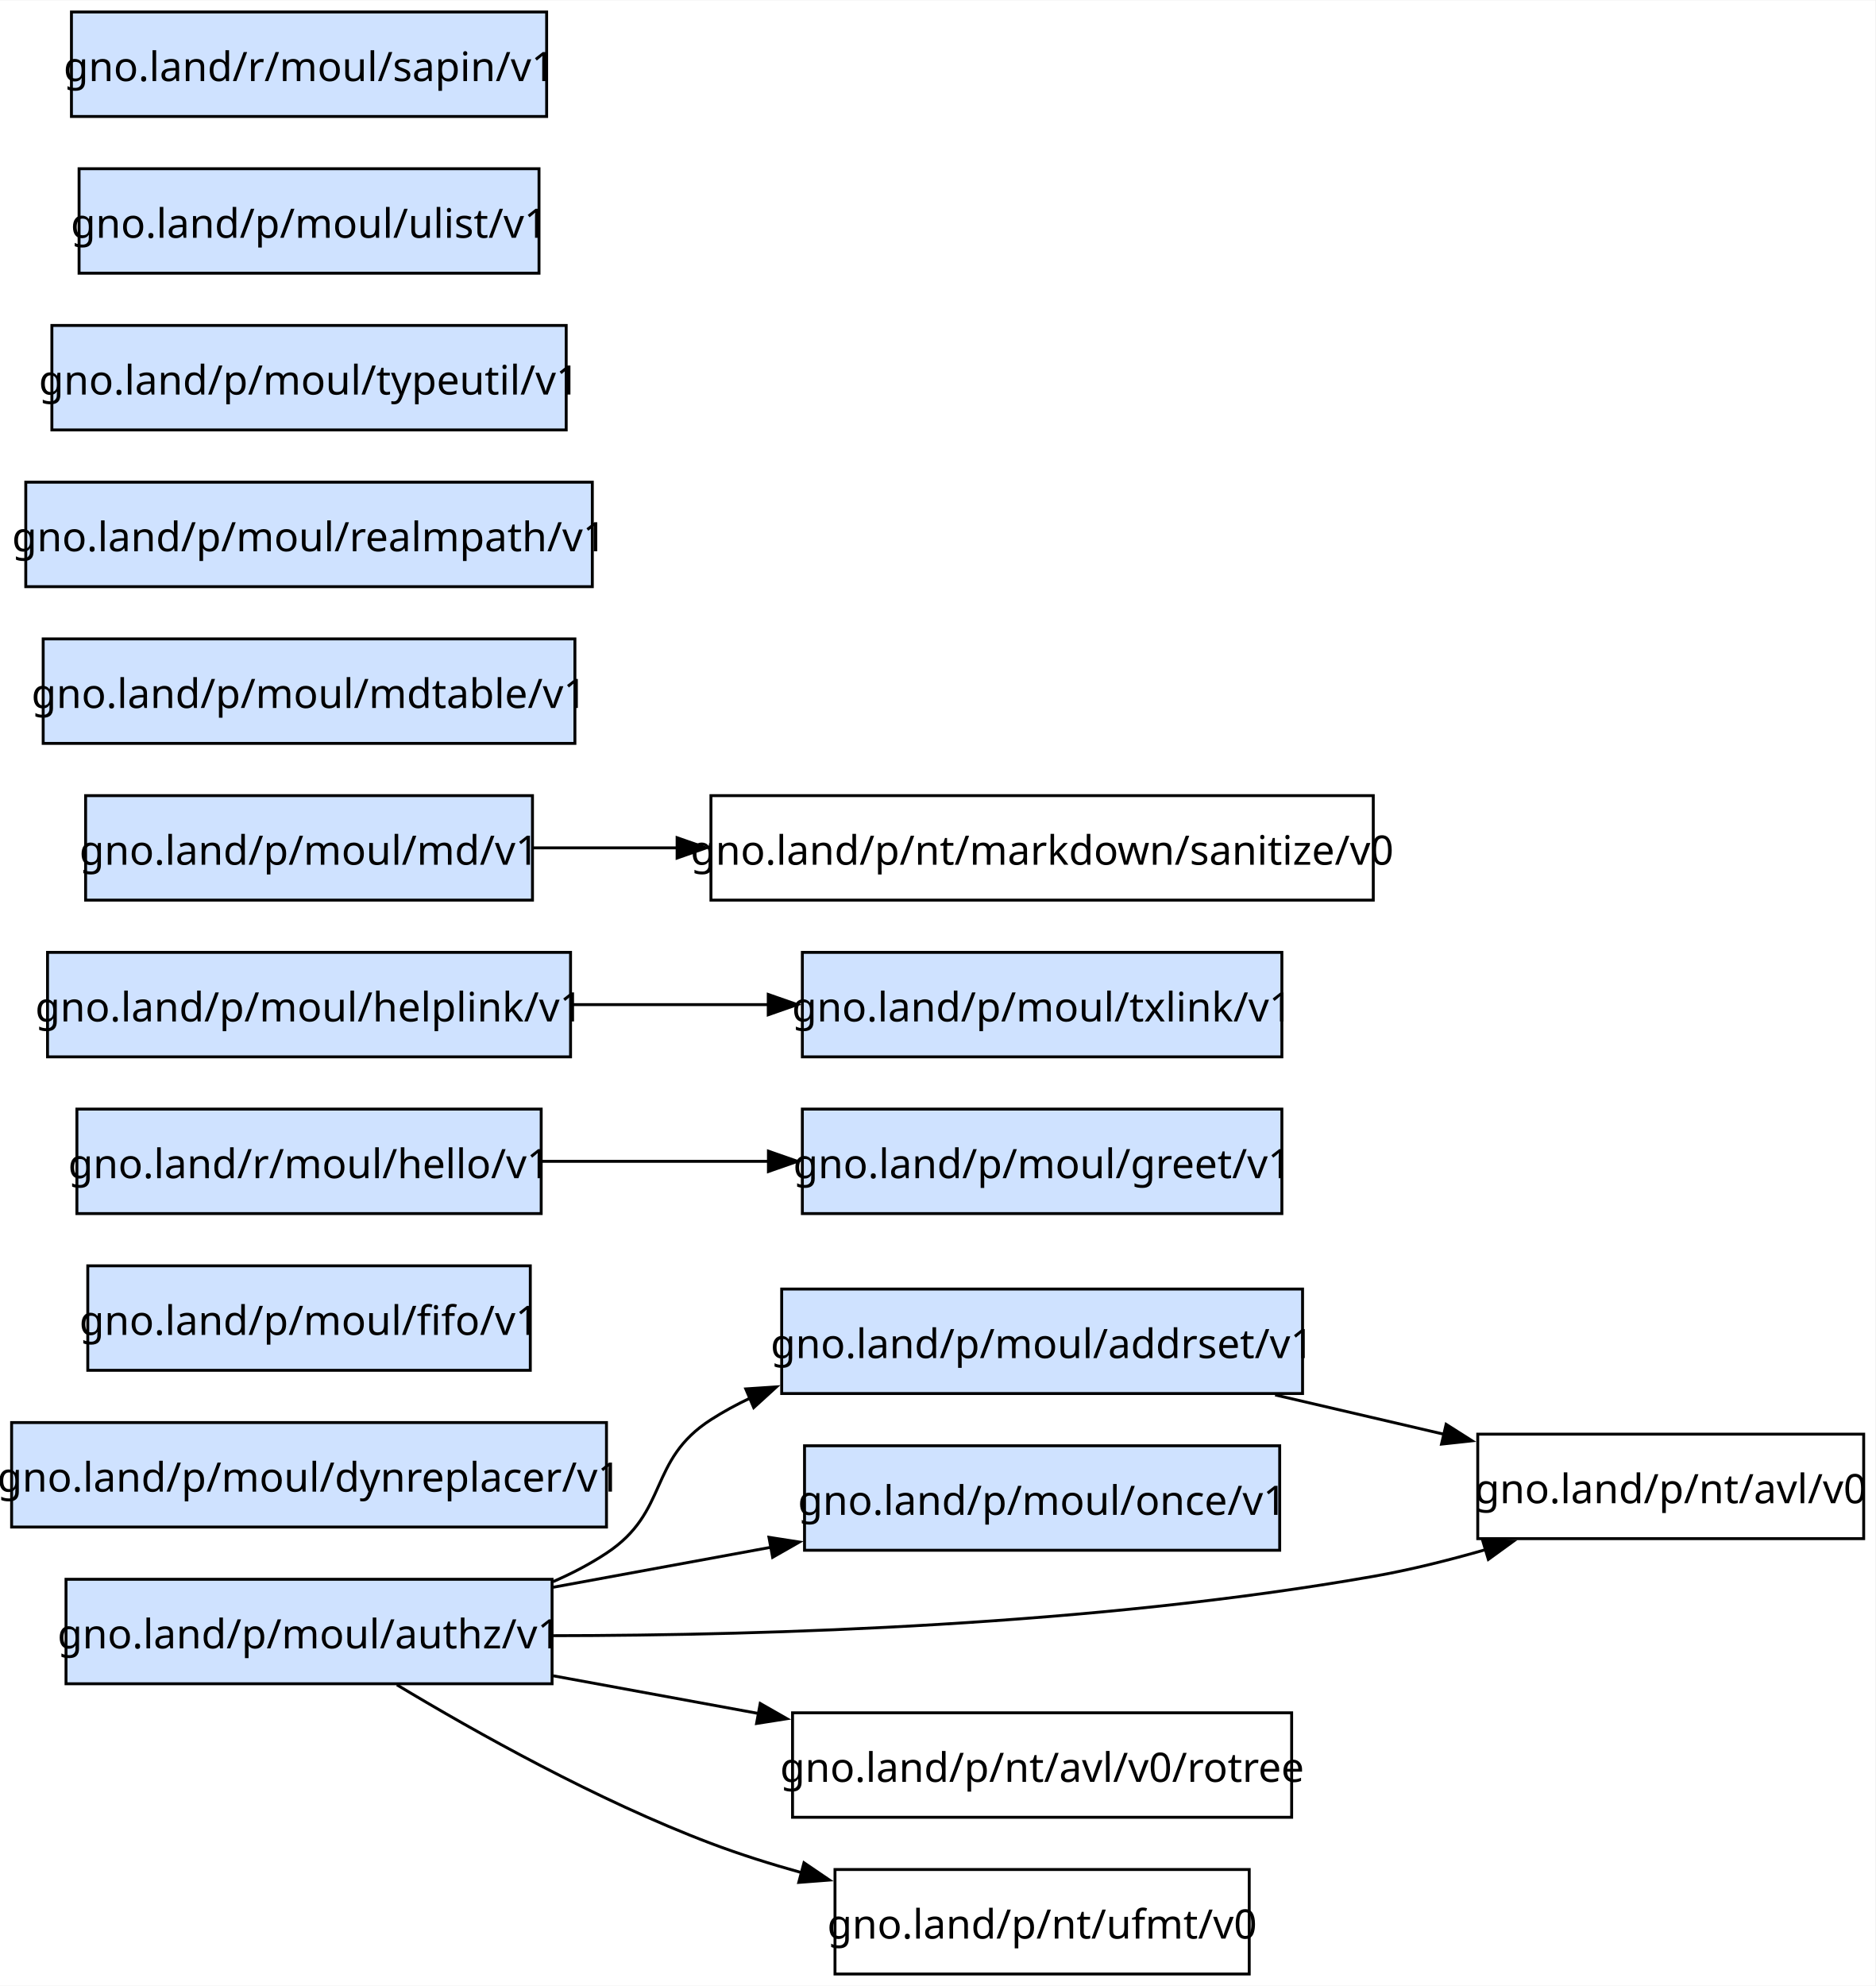
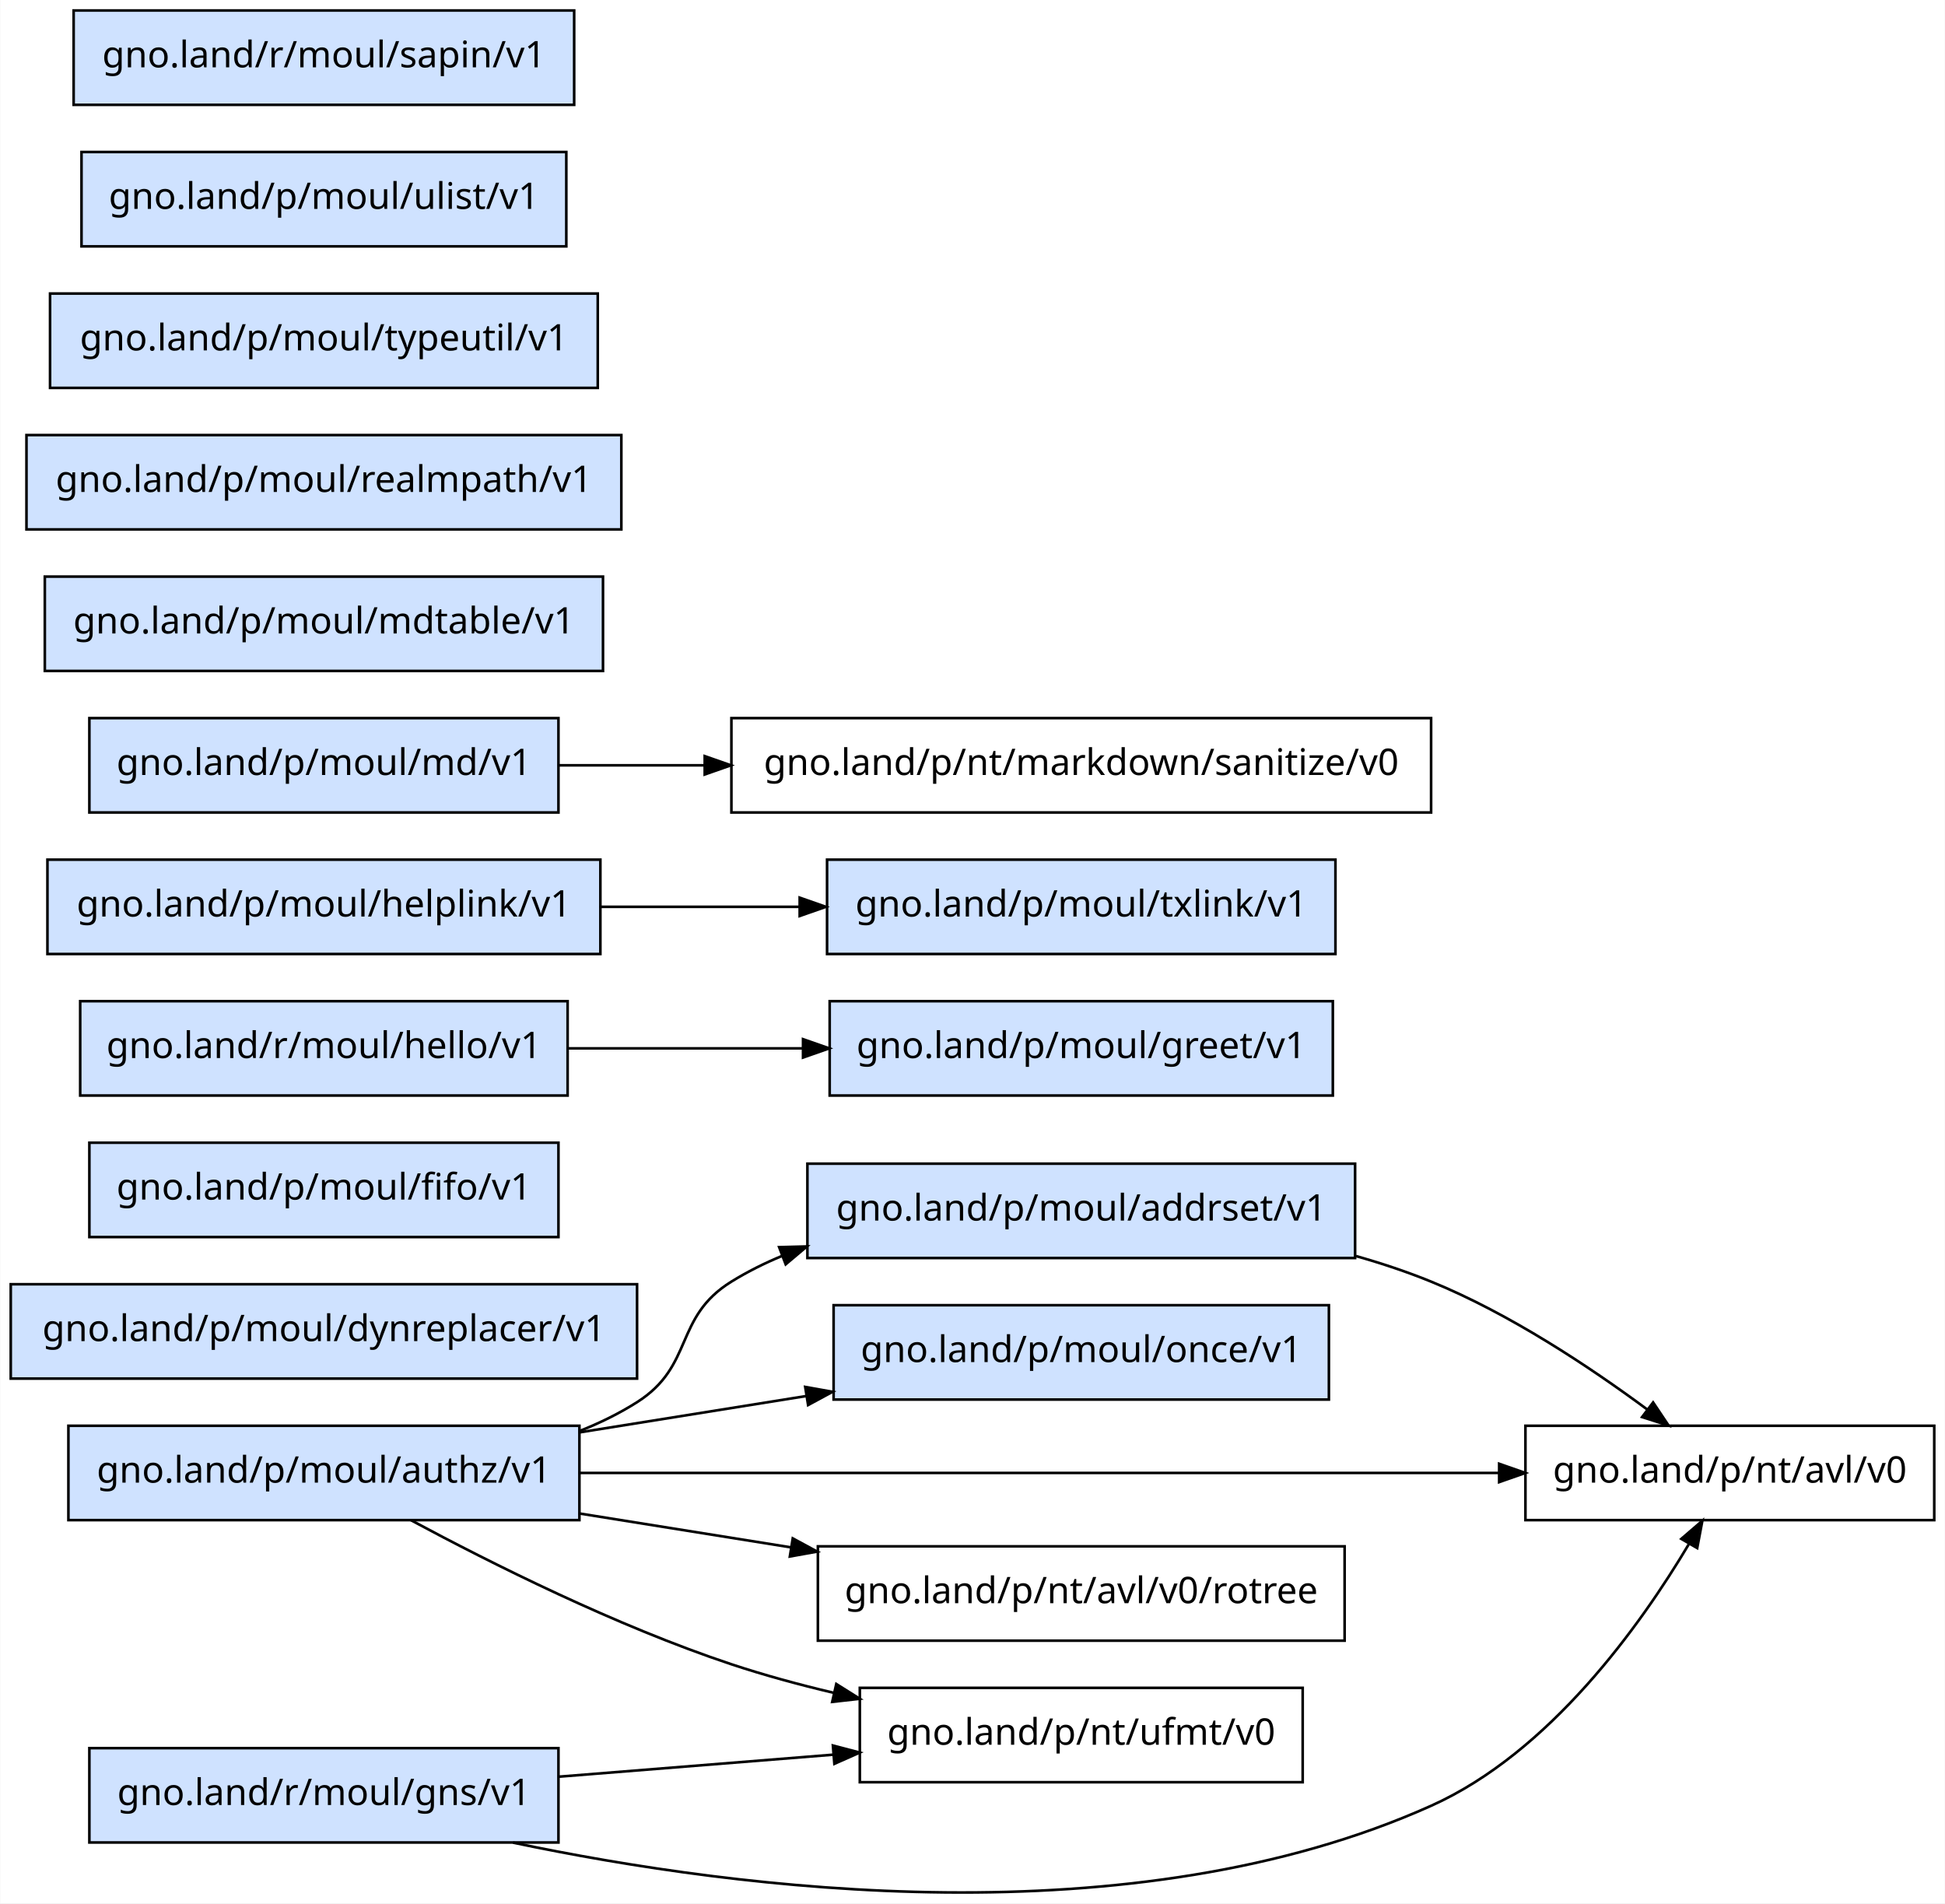
- <svg xmlns="http://www.w3.org/2000/svg" width="646pt" height="684pt" viewBox="0.00 0.00 646.25 684.00">
-   <g id="graph0" class="graph" transform="scale(1 1) rotate(0) translate(4 680)">
-     <polygon fill="white" stroke="none" points="-4,4 -4,-680 642.25,-680 642.25,4 -4,4" />
+ <svg xmlns="http://www.w3.org/2000/svg" width="742pt" height="726pt" viewBox="0.00 0.00 742.00 726.20">
+   <g id="graph0" class="graph" transform="scale(1 1) rotate(0) translate(4 722.2)">
+     <polygon fill="white" stroke="transparent" points="-4,4 -4,-722.2 738,-722.2 738,4 -4,4" />
    <g id="node1" class="node">
-       <polygon fill="#cfe2ff" stroke="black" points="444.88,-236 265.38,-236 265.38,-200 444.88,-200 444.88,-236" />
-       <text text-anchor="middle" x="355.12" y="-212.2" font-family="sans-serif" font-size="14.00">gno.land/p/moul/addrset/v1</text>
+       <polygon fill="#cfe2ff" stroke="black" points="513,-278.2 304,-278.2 304,-242.2 513,-242.2 513,-278.2" />
+       <text text-anchor="middle" x="408.5" y="-256.5" font-family="sans-serif" font-size="14.00">gno.land/p/moul/addrset/v1</text>
+     </g>
+     <g id="node17" class="node">
+       <polygon fill="none" stroke="black" points="734,-178.2 578,-178.2 578,-142.2 734,-142.2 734,-178.2" />
+       <text text-anchor="middle" x="656" y="-156.5" font-family="sans-serif" font-size="14.00">gno.land/p/nt/avl/v0</text>
+     </g>
+     <g id="edge1" class="edge">
+       <path fill="none" stroke="black" d="M513.33,-242.95C523.17,-240.16 532.87,-236.93 542,-233.2 571.97,-220.98 602.61,-200.59 624.41,-184.47" />
+       <polygon fill="black" stroke="black" points="626.72,-187.11 632.61,-178.3 622.51,-181.52 626.72,-187.11" />
+     </g>
+     <g id="node2" class="node">
+       <polygon fill="#cfe2ff" stroke="black" points="217,-178.2 22,-178.2 22,-142.2 217,-142.2 217,-178.2" />
+       <text text-anchor="middle" x="119.5" y="-156.5" font-family="sans-serif" font-size="14.00">gno.land/p/moul/authz/v1</text>
+     </g>
+     <g id="edge2" class="edge">
+       <path fill="none" stroke="black" d="M217.21,-176.25C224.86,-179.29 232.23,-182.91 239,-187.2 260.92,-201.11 252.92,-219.55 275,-233.2 281.11,-236.98 287.65,-240.24 294.43,-243.05" />
+       <polygon fill="black" stroke="black" points="293.22,-246.34 303.81,-246.62 295.71,-239.8 293.22,-246.34" />
+     </g>
+     <g id="node9" class="node">
+       <polygon fill="#cfe2ff" stroke="black" points="503,-224.2 314,-224.2 314,-188.2 503,-188.2 503,-224.2" />
+       <text text-anchor="middle" x="408.5" y="-202.5" font-family="sans-serif" font-size="14.00">gno.land/p/moul/once/v1</text>
+     </g>
+     <g id="edge3" class="edge">
+       <path fill="none" stroke="black" d="M217.26,-175.71C245.07,-180.17 275.5,-185.05 303.71,-189.57" />
+       <polygon fill="black" stroke="black" points="303.16,-193.02 313.59,-191.15 304.27,-186.11 303.16,-193.02" />
+     </g>
+     <g id="edge4" class="edge">
+       <path fill="none" stroke="black" d="M217.29,-160.2C317.14,-160.2 471.48,-160.2 567.69,-160.2" />
+       <polygon fill="black" stroke="black" points="567.97,-163.7 577.97,-160.2 567.97,-156.7 567.97,-163.7" />
+     </g>
+     <g id="node18" class="node">
+       <polygon fill="none" stroke="black" points="509,-132.2 308,-132.2 308,-96.2 509,-96.2 509,-132.2" />
+       <text text-anchor="middle" x="408.5" y="-110.5" font-family="sans-serif" font-size="14.00">gno.land/p/nt/avl/v0/rotree</text>
+     </g>
+     <g id="edge5" class="edge">
+       <path fill="none" stroke="black" d="M217.26,-144.69C243.09,-140.55 271.19,-136.05 297.67,-131.81" />
+       <polygon fill="black" stroke="black" points="298.41,-135.23 307.73,-130.19 297.3,-128.32 298.41,-135.23" />
+     </g>
+     <g id="node19" class="node">
+       <polygon fill="none" stroke="black" points="493,-78.2 324,-78.2 324,-42.2 493,-42.2 493,-78.2" />
+       <text text-anchor="middle" x="408.5" y="-56.5" font-family="sans-serif" font-size="14.00">gno.land/p/nt/ufmt/v0</text>
+     </g>
+     <g id="edge6" class="edge">
+       <path fill="none" stroke="black" d="M152.71,-142.18C183.32,-125.73 231.09,-101.81 275,-87.2 287.43,-83.07 300.73,-79.45 313.93,-76.33" />
+       <polygon fill="black" stroke="black" points="315.02,-79.67 324,-74.03 313.47,-72.85 315.02,-79.67" />
+     </g>
+     <g id="node3" class="node">
+       <polygon fill="#cfe2ff" stroke="black" points="239,-232.2 0,-232.2 0,-196.2 239,-196.2 239,-232.2" />
+       <text text-anchor="middle" x="119.5" y="-210.5" font-family="sans-serif" font-size="14.00">gno.land/p/moul/dynreplacer/v1</text>
+     </g>
+     <g id="node4" class="node">
+       <polygon fill="#cfe2ff" stroke="black" points="209,-286.2 30,-286.2 30,-250.2 209,-250.2 209,-286.2" />
+       <text text-anchor="middle" x="119.5" y="-264.5" font-family="sans-serif" font-size="14.00">gno.land/p/moul/fifo/v1</text>
+     </g>
+     <g id="node5" class="node">
+       <polygon fill="#cfe2ff" stroke="black" points="504.5,-340.2 312.5,-340.2 312.5,-304.2 504.5,-304.2 504.5,-340.2" />
+       <text text-anchor="middle" x="408.5" y="-318.5" font-family="sans-serif" font-size="14.00">gno.land/p/moul/greet/v1</text>
+     </g>
+     <g id="node6" class="node">
+       <polygon fill="#cfe2ff" stroke="black" points="225,-394.2 14,-394.2 14,-358.2 225,-358.2 225,-394.2" />
+       <text text-anchor="middle" x="119.5" y="-372.5" font-family="sans-serif" font-size="14.00">gno.land/p/moul/helplink/v1</text>
+     </g>
+     <g id="node11" class="node">
+       <polygon fill="#cfe2ff" stroke="black" points="505.5,-394.2 311.5,-394.2 311.5,-358.2 505.5,-358.2 505.5,-394.2" />
+       <text text-anchor="middle" x="408.5" y="-372.5" font-family="sans-serif" font-size="14.00">gno.land/p/moul/txlink/v1</text>
+     </g>
+     <g id="edge7" class="edge">
+       <path fill="none" stroke="black" d="M225.33,-376.2C249.96,-376.2 276.23,-376.2 300.94,-376.2" />
+       <polygon fill="black" stroke="black" points="301.05,-379.7 311.05,-376.2 301.05,-372.7 301.05,-379.7" />
+     </g>
+     <g id="node7" class="node">
+       <polygon fill="#cfe2ff" stroke="black" points="209,-448.2 30,-448.2 30,-412.2 209,-412.2 209,-448.2" />
+       <text text-anchor="middle" x="119.5" y="-426.5" font-family="sans-serif" font-size="14.00">gno.land/p/moul/md/v1</text>
+     </g>
+     <g id="node20" class="node">
+       <polygon fill="none" stroke="black" points="542,-448.2 275,-448.2 275,-412.2 542,-412.2 542,-448.2" />
+       <text text-anchor="middle" x="408.5" y="-426.5" font-family="sans-serif" font-size="14.00">gno.land/p/nt/markdown/sanitize/v0</text>
+     </g>
+     <g id="edge8" class="edge">
+       <path fill="none" stroke="black" d="M209.34,-430.2C226.93,-430.2 245.8,-430.2 264.65,-430.2" />
+       <polygon fill="black" stroke="black" points="264.81,-433.7 274.81,-430.2 264.81,-426.7 264.81,-433.7" />
+     </g>
+     <g id="node8" class="node">
+       <polygon fill="#cfe2ff" stroke="black" points="226,-502.2 13,-502.2 13,-466.2 226,-466.2 226,-502.2" />
+       <text text-anchor="middle" x="119.5" y="-480.5" font-family="sans-serif" font-size="14.00">gno.land/p/moul/mdtable/v1</text>
+     </g>
+     <g id="node10" class="node">
+       <polygon fill="#cfe2ff" stroke="black" points="233,-556.2 6,-556.2 6,-520.2 233,-520.2 233,-556.2" />
+       <text text-anchor="middle" x="119.5" y="-534.5" font-family="sans-serif" font-size="14.00">gno.land/p/moul/realmpath/v1</text>
+     </g>
+     <g id="node12" class="node">
+       <polygon fill="#cfe2ff" stroke="black" points="224,-610.2 15,-610.2 15,-574.2 224,-574.2 224,-610.2" />
+       <text text-anchor="middle" x="119.5" y="-588.5" font-family="sans-serif" font-size="14.00">gno.land/p/moul/typeutil/v1</text>
+     </g>
+     <g id="node13" class="node">
+       <polygon fill="#cfe2ff" stroke="black" points="212,-664.2 27,-664.2 27,-628.2 212,-628.2 212,-664.2" />
+       <text text-anchor="middle" x="119.5" y="-642.5" font-family="sans-serif" font-size="14.00">gno.land/p/moul/ulist/v1</text>
+     </g>
+     <g id="node14" class="node">
+       <polygon fill="#cfe2ff" stroke="black" points="209,-55.2 30,-55.2 30,-19.2 209,-19.2 209,-55.2" />
+       <text text-anchor="middle" x="119.5" y="-33.5" font-family="sans-serif" font-size="14.00">gno.land/r/moul/gns/v1</text>
+     </g>
+     <g id="edge9" class="edge">
+       <path fill="none" stroke="black" d="M191.67,-19.15C278.56,-0.91 428,17.96 542,-33.2 587.39,-53.57 622,-102.18 640.34,-133.01" />
+       <polygon fill="black" stroke="black" points="637.48,-135.04 645.51,-141.95 643.54,-131.54 637.48,-135.04" />
+     </g>
+     <g id="edge10" class="edge">
+       <path fill="none" stroke="black" d="M209.34,-44.32C242.46,-46.98 280.15,-50 313.7,-52.69" />
+       <polygon fill="black" stroke="black" points="313.73,-56.2 323.97,-53.51 314.29,-49.22 313.73,-56.2" />
+     </g>
+     <g id="node15" class="node">
+       <polygon fill="#cfe2ff" stroke="black" points="212.5,-340.2 26.5,-340.2 26.5,-304.2 212.5,-304.2 212.5,-340.2" />
+       <text text-anchor="middle" x="119.5" y="-318.5" font-family="sans-serif" font-size="14.00">gno.land/r/moul/hello/v1</text>
+     </g>
+     <g id="edge11" class="edge">
+       <path fill="none" stroke="black" d="M212.89,-322.2C241.33,-322.2 272.84,-322.2 302.09,-322.2" />
+       <polygon fill="black" stroke="black" points="302.33,-325.7 312.33,-322.2 302.33,-318.7 302.33,-325.7" />
    </g>
    <g id="node16" class="node">
-       <polygon fill="none" stroke="black" points="638.25,-186 505.25,-186 505.25,-150 638.25,-150 638.25,-186" />
-       <text text-anchor="middle" x="571.75" y="-162.2" font-family="sans-serif" font-size="14.00">gno.land/p/nt/avl/v0</text>
-     </g>
-     <g id="edge1" class="edge">
-       <path fill="none" stroke="black" d="M435.43,-199.52C454.5,-195.08 474.83,-190.35 493.79,-185.93" />
-       <polygon fill="black" stroke="black" points="494.35,-189.39 503.3,-183.71 492.76,-182.57 494.35,-189.39" />
-     </g>
-     <g id="node2" class="node">
-       <polygon fill="#cfe2ff" stroke="black" points="186.25,-136 18.75,-136 18.75,-100 186.25,-100 186.25,-136" />
-       <text text-anchor="middle" x="102.5" y="-112.2" font-family="sans-serif" font-size="14.00">gno.land/p/moul/authz/v1</text>
-     </g>
-     <g id="edge2" class="edge">
-       <path fill="none" stroke="black" d="M186.63,-135.2C193.08,-137.99 199.29,-141.23 205,-145 226.67,-159.3 219.15,-176.98 241,-191 245.27,-193.74 249.8,-196.21 254.49,-198.42" />
-       <polygon fill="black" stroke="black" points="253,-201.59 263.58,-202.29 255.74,-195.15 253,-201.59" />
-     </g>
-     <g id="node9" class="node">
-       <polygon fill="#cfe2ff" stroke="black" points="437,-182 273.25,-182 273.25,-146 437,-146 437,-182" />
-       <text text-anchor="middle" x="355.12" y="-158.2" font-family="sans-serif" font-size="14.00">gno.land/p/moul/once/v1</text>
-     </g>
-     <g id="edge3" class="edge">
-       <path fill="none" stroke="black" d="M186.61,-133.25C210.7,-137.68 237.15,-142.53 261.78,-147.05" />
-       <polygon fill="black" stroke="black" points="260.99,-150.46 271.46,-148.83 262.26,-143.58 260.99,-150.46" />
-     </g>
-     <g id="edge4" class="edge">
-       <path fill="none" stroke="black" d="M186.58,-116.57C261.14,-116.64 373.28,-120.12 469.25,-137 481.95,-139.23 495.3,-142.57 507.98,-146.22" />
-       <polygon fill="black" stroke="black" points="506.89,-149.55 517.48,-149.07 508.9,-142.85 506.89,-149.55" />
-     </g>
-     <g id="node17" class="node">
-       <polygon fill="none" stroke="black" points="441.12,-90 269.12,-90 269.12,-54 441.12,-54 441.12,-90" />
-       <text text-anchor="middle" x="355.12" y="-66.2" font-family="sans-serif" font-size="14.00">gno.land/p/nt/avl/v0/rotree</text>
-     </g>
-     <g id="edge5" class="edge">
-       <path fill="none" stroke="black" d="M186.61,-102.75C209.36,-98.57 234.22,-94.01 257.66,-89.71" />
-       <polygon fill="black" stroke="black" points="257.98,-93.21 267.18,-87.96 256.72,-86.32 257.98,-93.21" />
-     </g>
-     <g id="node18" class="node">
-       <polygon fill="none" stroke="black" points="426.5,-36 283.75,-36 283.75,0 426.5,0 426.5,-36" />
-       <text text-anchor="middle" x="355.12" y="-12.2" font-family="sans-serif" font-size="14.00">gno.land/p/nt/ufmt/v0</text>
-     </g>
-     <g id="edge6" class="edge">
-       <path fill="none" stroke="black" d="M132.78,-99.63C159.94,-83.29 201.94,-59.76 241,-45 250.95,-41.24 261.6,-37.88 272.24,-34.92" />
-       <polygon fill="black" stroke="black" points="273.06,-38.33 281.83,-32.37 271.26,-31.56 273.06,-38.33" />
-     </g>
-     <g id="node3" class="node">
-       <polygon fill="#cfe2ff" stroke="black" points="205,-190 0,-190 0,-154 205,-154 205,-190" />
-       <text text-anchor="middle" x="102.5" y="-166.2" font-family="sans-serif" font-size="14.00">gno.land/p/moul/dynreplacer/v1</text>
-     </g>
-     <g id="node4" class="node">
-       <polygon fill="#cfe2ff" stroke="black" points="178.75,-244 26.25,-244 26.25,-208 178.75,-208 178.75,-244" />
-       <text text-anchor="middle" x="102.5" y="-220.2" font-family="sans-serif" font-size="14.00">gno.land/p/moul/fifo/v1</text>
-     </g>
-     <g id="node5" class="node">
-       <polygon fill="#cfe2ff" stroke="black" points="437.75,-298 272.5,-298 272.5,-262 437.75,-262 437.75,-298" />
-       <text text-anchor="middle" x="355.12" y="-274.2" font-family="sans-serif" font-size="14.00">gno.land/p/moul/greet/v1</text>
-     </g>
-     <g id="node6" class="node">
-       <polygon fill="#cfe2ff" stroke="black" points="192.62,-352 12.38,-352 12.38,-316 192.62,-316 192.62,-352" />
-       <text text-anchor="middle" x="102.5" y="-328.2" font-family="sans-serif" font-size="14.00">gno.land/p/moul/helplink/v1</text>
-     </g>
-     <g id="node11" class="node">
-       <polygon fill="#cfe2ff" stroke="black" points="437.75,-352 272.5,-352 272.5,-316 437.75,-316 437.75,-352" />
-       <text text-anchor="middle" x="355.12" y="-328.2" font-family="sans-serif" font-size="14.00">gno.land/p/moul/txlink/v1</text>
-     </g>
-     <g id="edge7" class="edge">
-       <path fill="none" stroke="black" d="M192.92,-334C214.95,-334 238.59,-334 260.8,-334" />
-       <polygon fill="black" stroke="black" points="260.75,-337.5 270.75,-334 260.75,-330.5 260.75,-337.5" />
-     </g>
-     <g id="node7" class="node">
-       <polygon fill="#cfe2ff" stroke="black" points="179.5,-406 25.5,-406 25.5,-370 179.5,-370 179.5,-406" />
-       <text text-anchor="middle" x="102.5" y="-382.2" font-family="sans-serif" font-size="14.00">gno.land/p/moul/md/v1</text>
-     </g>
-     <g id="node19" class="node">
-       <polygon fill="none" stroke="black" points="469.25,-406 241,-406 241,-370 469.25,-370 469.25,-406" />
-       <text text-anchor="middle" x="355.12" y="-382.2" font-family="sans-serif" font-size="14.00">gno.land/p/nt/markdown/sanitize/v0</text>
-     </g>
-     <g id="edge8" class="edge">
-       <path fill="none" stroke="black" d="M179.72,-388C195.55,-388 212.62,-388 229.67,-388" />
-       <polygon fill="black" stroke="black" points="229.34,-391.5 239.34,-388 229.34,-384.5 229.34,-391.5" />
-     </g>
-     <g id="node8" class="node">
-       <polygon fill="#cfe2ff" stroke="black" points="194.12,-460 10.88,-460 10.88,-424 194.12,-424 194.12,-460" />
-       <text text-anchor="middle" x="102.5" y="-436.2" font-family="sans-serif" font-size="14.00">gno.land/p/moul/mdtable/v1</text>
-     </g>
-     <g id="node10" class="node">
-       <polygon fill="#cfe2ff" stroke="black" points="200.12,-514 4.88,-514 4.88,-478 200.12,-478 200.12,-514" />
-       <text text-anchor="middle" x="102.5" y="-490.2" font-family="sans-serif" font-size="14.00">gno.land/p/moul/realmpath/v1</text>
-     </g>
-     <g id="node12" class="node">
-       <polygon fill="#cfe2ff" stroke="black" points="191.12,-568 13.88,-568 13.88,-532 191.12,-532 191.12,-568" />
-       <text text-anchor="middle" x="102.5" y="-544.2" font-family="sans-serif" font-size="14.00">gno.land/p/moul/typeutil/v1</text>
-     </g>
-     <g id="node13" class="node">
-       <polygon fill="#cfe2ff" stroke="black" points="181.75,-622 23.25,-622 23.25,-586 181.75,-586 181.75,-622" />
-       <text text-anchor="middle" x="102.5" y="-598.2" font-family="sans-serif" font-size="14.00">gno.land/p/moul/ulist/v1</text>
-     </g>
-     <g id="node14" class="node">
-       <polygon fill="#cfe2ff" stroke="black" points="182.5,-298 22.5,-298 22.5,-262 182.5,-262 182.5,-298" />
-       <text text-anchor="middle" x="102.5" y="-274.2" font-family="sans-serif" font-size="14.00">gno.land/r/moul/hello/v1</text>
-     </g>
-     <g id="edge9" class="edge">
-       <path fill="none" stroke="black" d="M182.8,-280C207.66,-280 235.32,-280 261.05,-280" />
-       <polygon fill="black" stroke="black" points="260.81,-283.5 270.81,-280 260.81,-276.5 260.81,-283.5" />
-     </g>
-     <g id="node15" class="node">
-       <polygon fill="#cfe2ff" stroke="black" points="184.38,-676 20.62,-676 20.62,-640 184.38,-640 184.38,-676" />
-       <text text-anchor="middle" x="102.5" y="-652.2" font-family="sans-serif" font-size="14.00">gno.land/r/moul/sapin/v1</text>
+       <polygon fill="#cfe2ff" stroke="black" points="215,-718.2 24,-718.2 24,-682.2 215,-682.2 215,-718.2" />
+       <text text-anchor="middle" x="119.5" y="-696.5" font-family="sans-serif" font-size="14.00">gno.land/r/moul/sapin/v1</text>
    </g>
  </g>
</svg>
